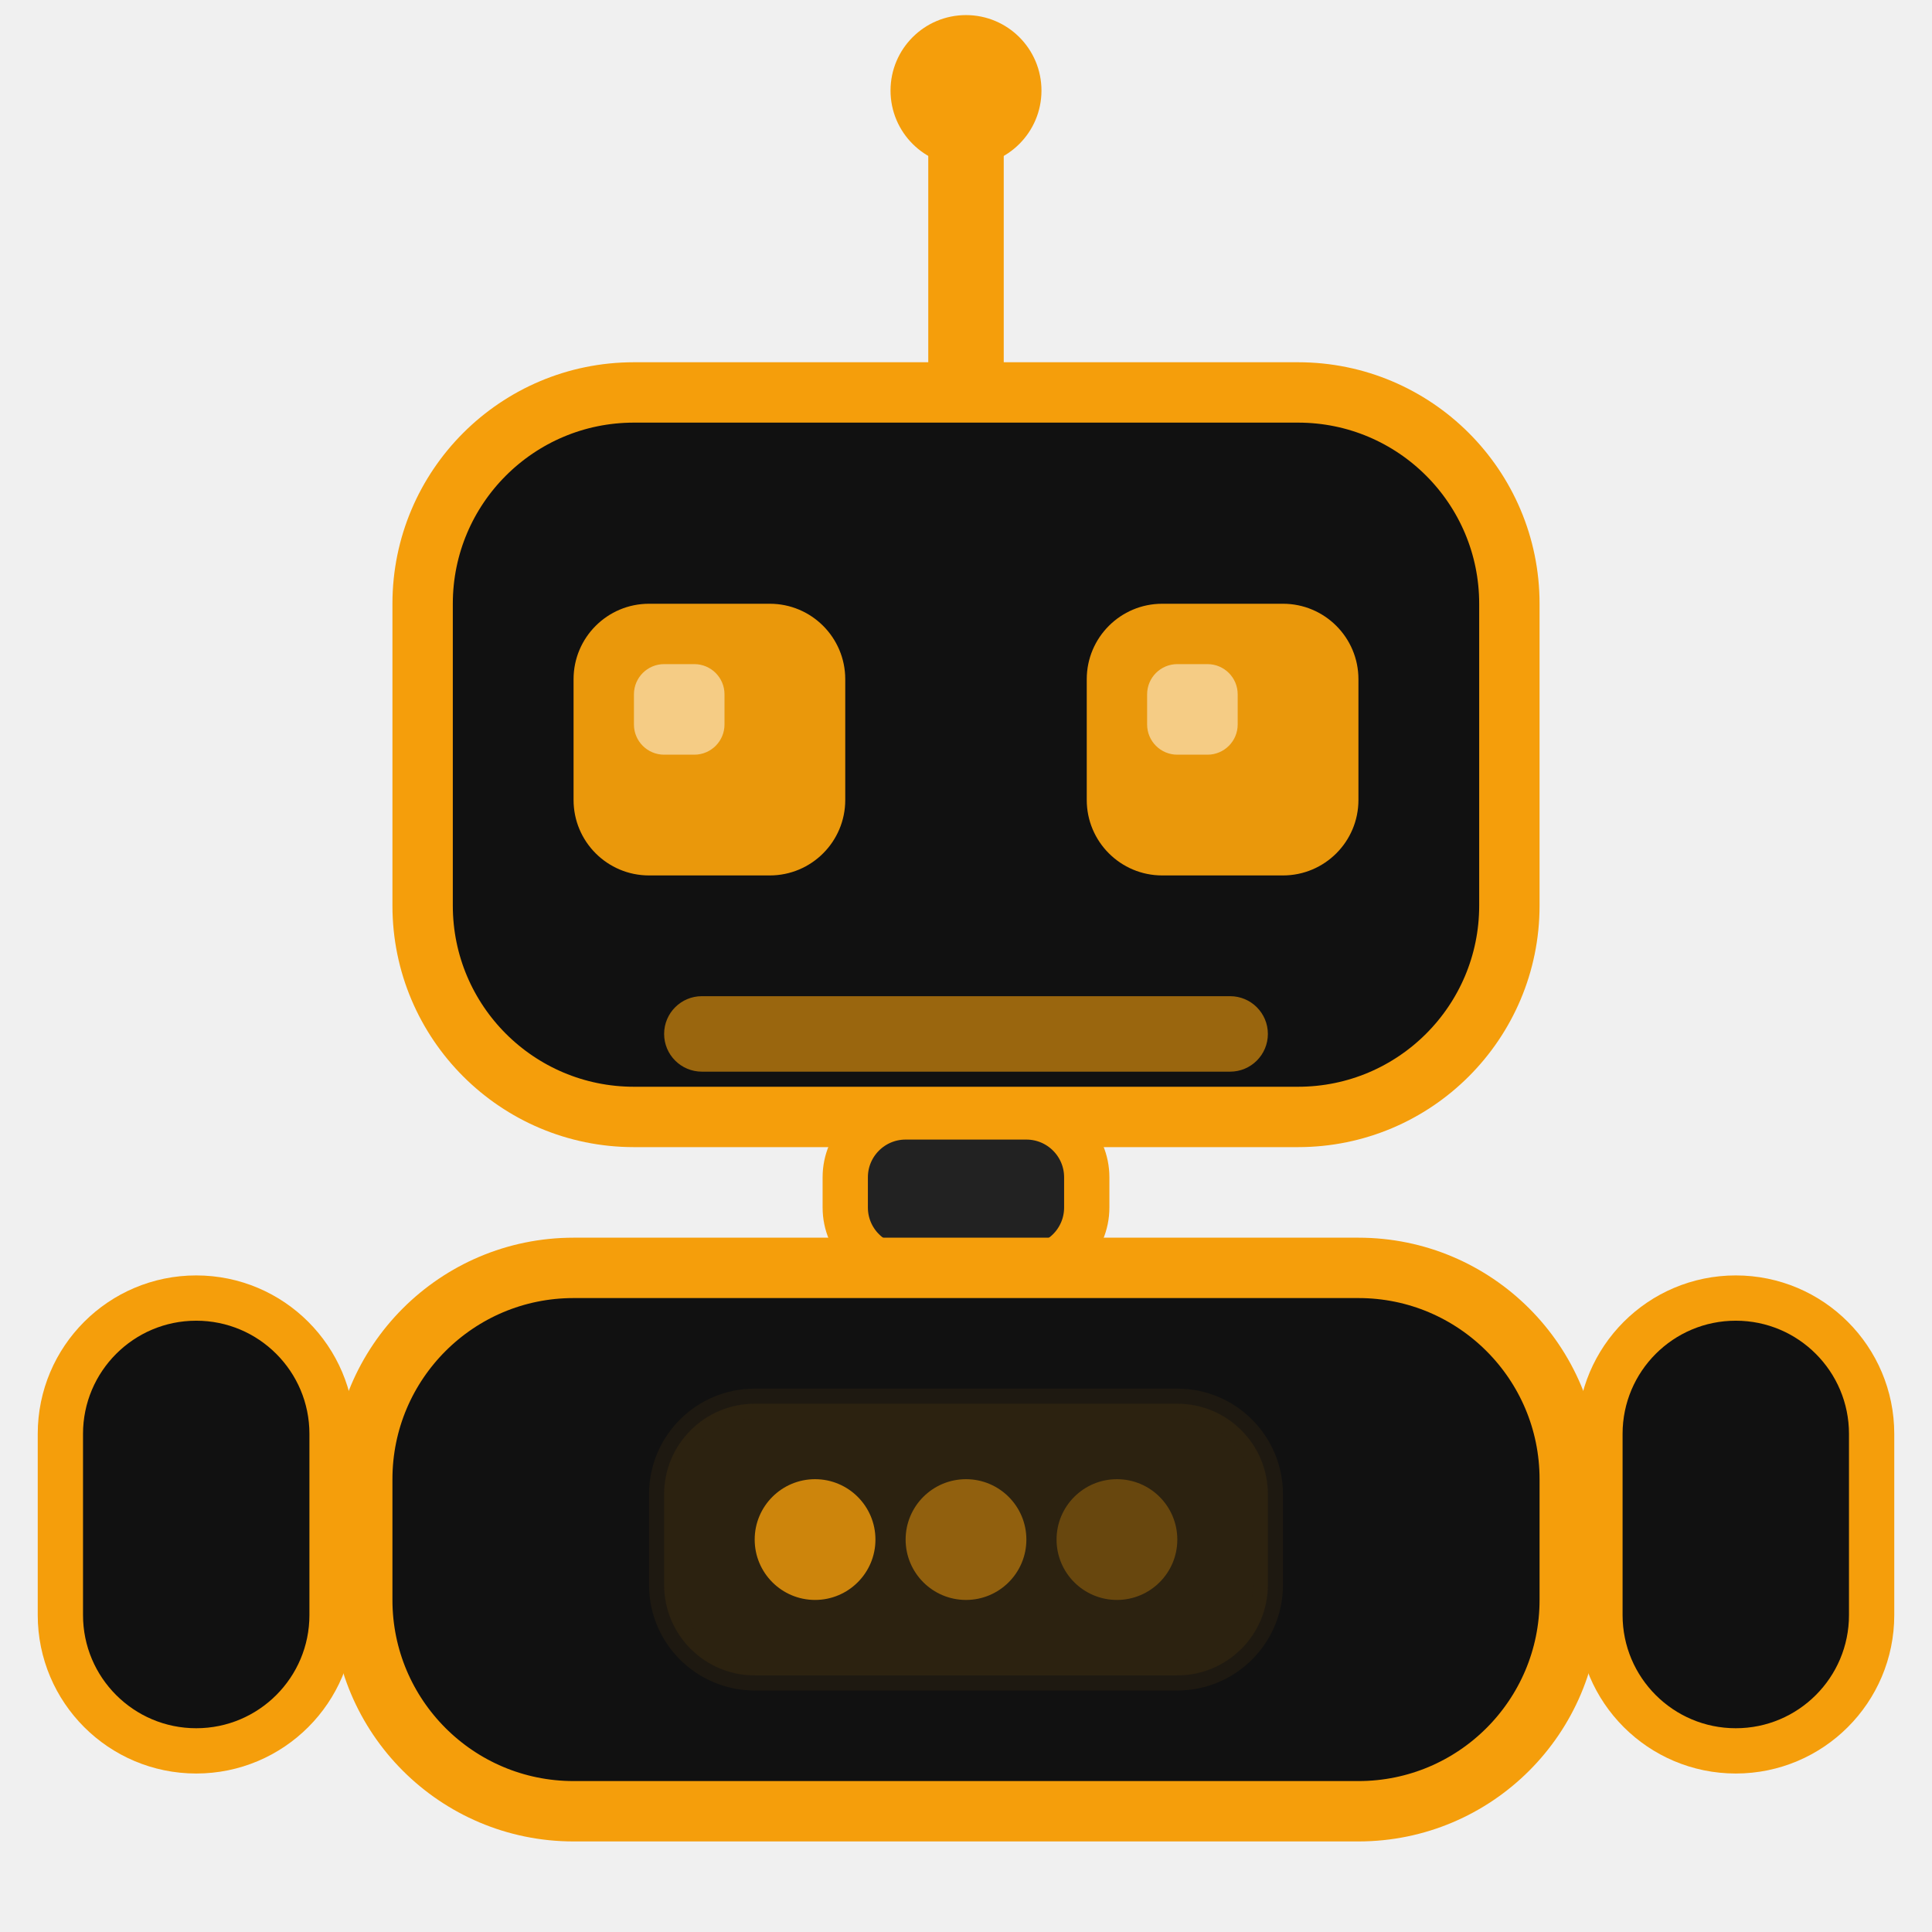
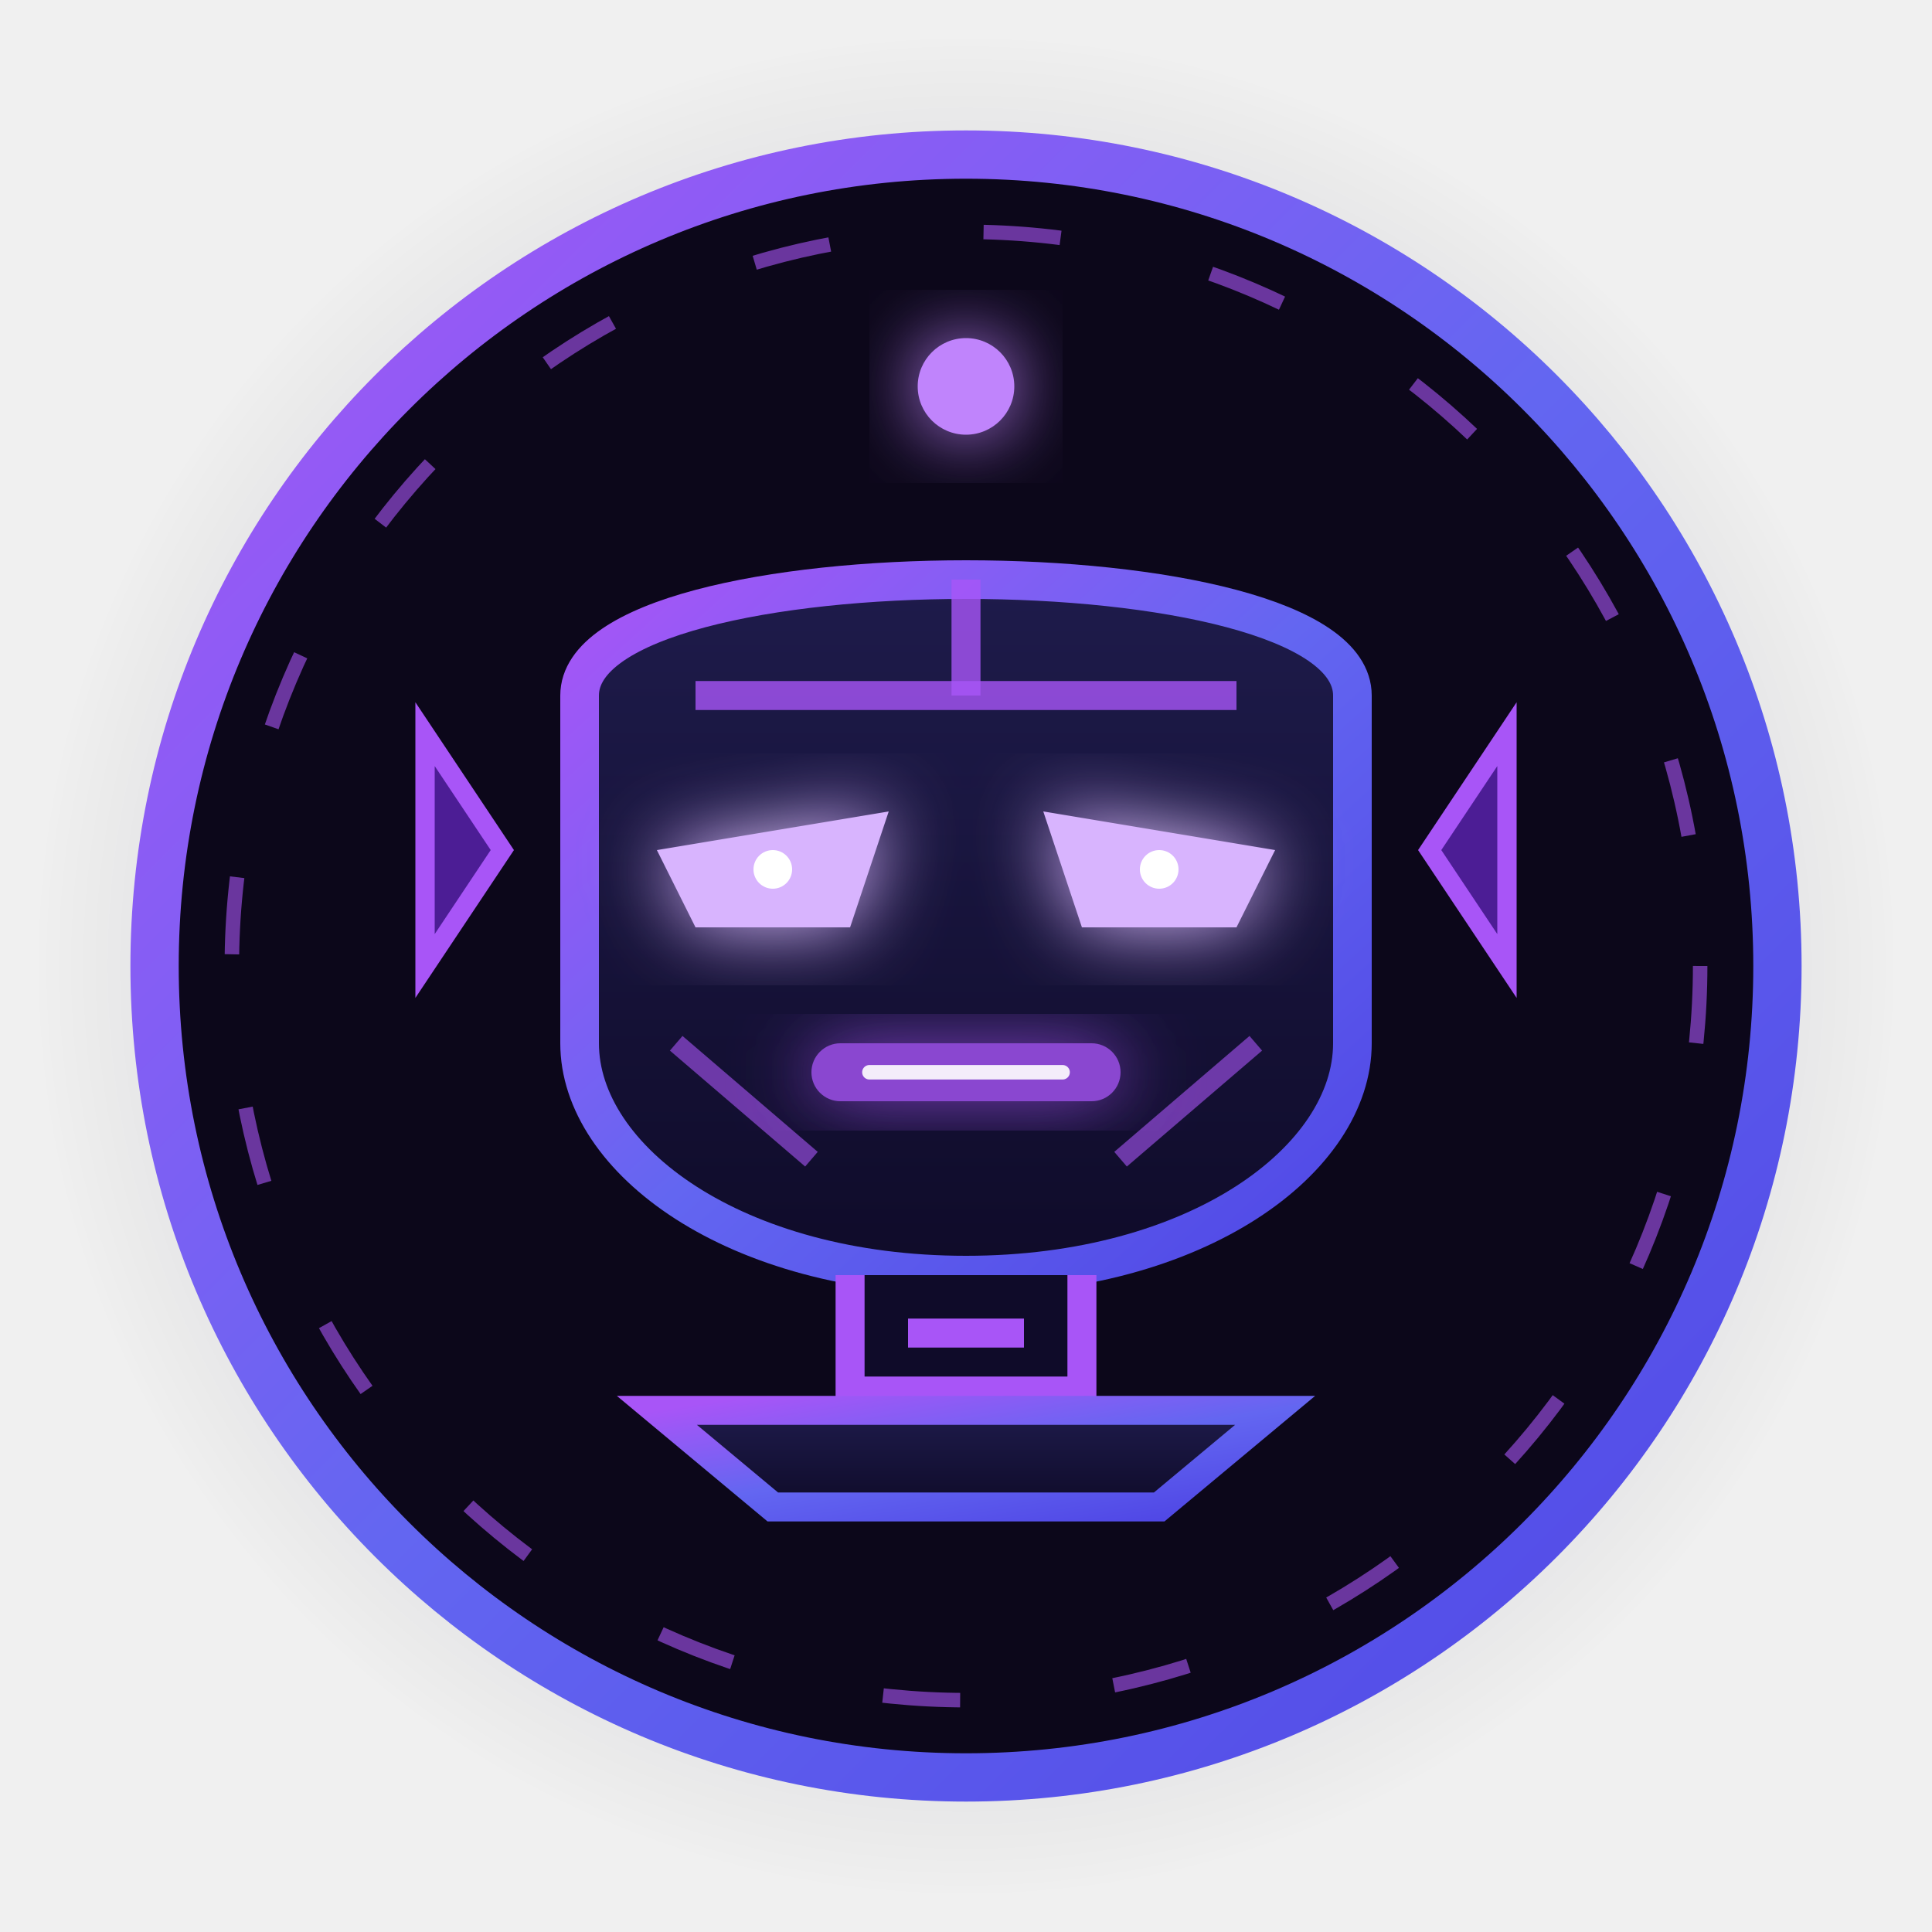
- <svg xmlns="http://www.w3.org/2000/svg" viewBox="0 0 64 64" fill="none">
-   <line x1="32" y1="4" x2="32" y2="13" stroke="#f59e0b" stroke-width="2.5" stroke-linecap="round" />
-   <circle cx="32" cy="3" r="2.5" fill="#f59e0b" />
-   <rect x="14" y="13" width="36" height="24" rx="7" fill="#111" stroke="#f59e0b" stroke-width="2" />
-   <rect x="19" y="20" width="9" height="9" rx="2.5" fill="#f59e0b" opacity="0.95" />
-   <rect x="36" y="20" width="9" height="9" rx="2.5" fill="#f59e0b" opacity="0.95" />
-   <rect x="21" y="22" width="3" height="3" rx="1" fill="#fff" opacity="0.5" />
-   <rect x="38" y="22" width="3" height="3" rx="1" fill="#fff" opacity="0.5" />
-   <rect x="22" y="33" width="20" height="2.5" rx="1.25" fill="#f59e0b" opacity="0.6" />
-   <rect x="28" y="37" width="8" height="5" rx="2" fill="#222" stroke="#f59e0b" stroke-width="1.5" />
-   <rect x="12" y="42" width="40" height="18" rx="7" fill="#111" stroke="#f59e0b" stroke-width="2" />
-   <rect x="22" y="46.5" width="20" height="9" rx="3" fill="#f59e0b" opacity="0.12" stroke="#f59e0b" stroke-width="1" stroke-opacity="0.5" />
-   <circle cx="27" cy="51" r="2" fill="#f59e0b" opacity="0.8" />
-   <circle cx="32" cy="51" r="2" fill="#f59e0b" opacity="0.5" />
-   <circle cx="37" cy="51" r="2" fill="#f59e0b" opacity="0.3" />
-   <rect x="2" y="43" width="9" height="15" rx="4.5" fill="#111" stroke="#f59e0b" stroke-width="1.5" />
-   <rect x="53" y="43" width="9" height="15" rx="4.5" fill="#111" stroke="#f59e0b" stroke-width="1.5" />
+ <svg xmlns="http://www.w3.org/2000/svg" viewBox="0 0 100 100" fill="none">
+   <defs>
+     <filter id="glow" x="-50%" y="-50%" width="200%" height="200%">
+       <feGaussianBlur stdDeviation="2" result="blur" />
+       <feColorMatrix type="matrix" values="1 0 0 0 0  0 1 0 0 0  0 0 1 0 0  0 0 0 2 0" />
+       <feMerge>
+         <feMergeNode in="blur" />
+         <feMergeNode in="SourceGraphic" />
+       </feMerge>
+     </filter>
+     <filter id="outer-glow" x="-50%" y="-50%" width="200%" height="200%">
+       <feGaussianBlur stdDeviation="4" result="blur" />
+       <feMerge>
+         <feMergeNode in="blur" />
+         <feMergeNode in="SourceGraphic" />
+       </feMerge>
+     </filter>
+     <radialGradient id="bg-glow" cx="50%" cy="50%" r="50%">
+       <stop offset="0%" stop-color="#7c3aed" stop-opacity="0.3" />
+       <stop offset="100%" stop-color="#000000" stop-opacity="0" />
+     </radialGradient>
+     <linearGradient id="shield-grad" x1="0%" y1="0%" x2="100%" y2="100%">
+       <stop offset="0%" stop-color="#a855f7" />
+       <stop offset="50%" stop-color="#6366f1" />
+       <stop offset="100%" stop-color="#4f46e5" />
+     </linearGradient>
+     <linearGradient id="face-grad" x1="0%" y1="0%" x2="0%" y2="100%">
+       <stop offset="0%" stop-color="#1e1b4b" />
+       <stop offset="100%" stop-color="#0f0b29" />
+     </linearGradient>
+   </defs>
+   <circle cx="50" cy="50" r="48" fill="url(#bg-glow)" />
+   <circle cx="50" cy="50" r="42" stroke="url(#shield-grad)" stroke-width="2.5" fill="#0c071a" />
+   <circle cx="50" cy="50" r="38" stroke="#a855f7" stroke-width="0.75" stroke-dasharray="4 8" opacity="0.6" />
+   <g transform="translate(0, 2)">
+     <path d="M26 42 L22 36 L22 48 Z" fill="#4c1d95" stroke="#a855f7" stroke-width="1" />
+     <path d="M74 42 L78 36 L78 48 Z" fill="#4c1d95" stroke="#a855f7" stroke-width="1" />
+     <path d="M50 20 L50 28" stroke="#c084fc" stroke-width="2" stroke-linecap="round" filter="url(#glow)" />
+     <circle cx="50" cy="18" r="2.5" fill="#c084fc" filter="url(#glow)" />
+     <path d="M30 34 C30 26, 70 26, 70 34 L70 52 C70 58, 62 64, 50 64 C38 64, 30 58, 30 52 Z" fill="url(#face-grad)" stroke="url(#shield-grad)" stroke-width="2" />
+     <path d="M36 34 L64 34" stroke="#a855f7" stroke-width="1.5" opacity="0.8" />
+     <path d="M50 34 L50 28" stroke="#a855f7" stroke-width="1.5" opacity="0.8" />
+     <path d="M35 52 L42 58" stroke="#a855f7" stroke-width="1" opacity="0.6" />
+     <path d="M65 52 L58 58" stroke="#a855f7" stroke-width="1" opacity="0.6" />
+     <g filter="url(#glow)">
+       <polygon points="34,42 46,40 44,46 36,46" fill="#d8b4fe" />
+       <circle cx="40" cy="43" r="1" fill="#fff" />
+       <polygon points="66,42 54,40 56,46 64,46" fill="#d8b4fe" />
+       <circle cx="60" cy="43" r="1" fill="#fff" />
+     </g>
+     <rect x="42" y="52" width="16" height="3" rx="1.5" fill="#a855f7" opacity="0.8" filter="url(#glow)" />
+     <line x1="45" y1="53.5" x2="55" y2="53.5" stroke="#fff" stroke-width="0.75" stroke-linecap="round" opacity="0.9" />
+     <path d="M44 64 L44 70 L56 70 L56 64" fill="#0f0b29" stroke="#a855f7" stroke-width="1.5" />
+     <line x1="47" y1="67" x2="53" y2="67" stroke="#a855f7" stroke-width="1.5" />
+     <path d="M34 71 L66 71 L60 76 L40 76 Z" fill="url(#face-grad)" stroke="url(#shield-grad)" stroke-width="1.5" />
+   </g>
</svg>
